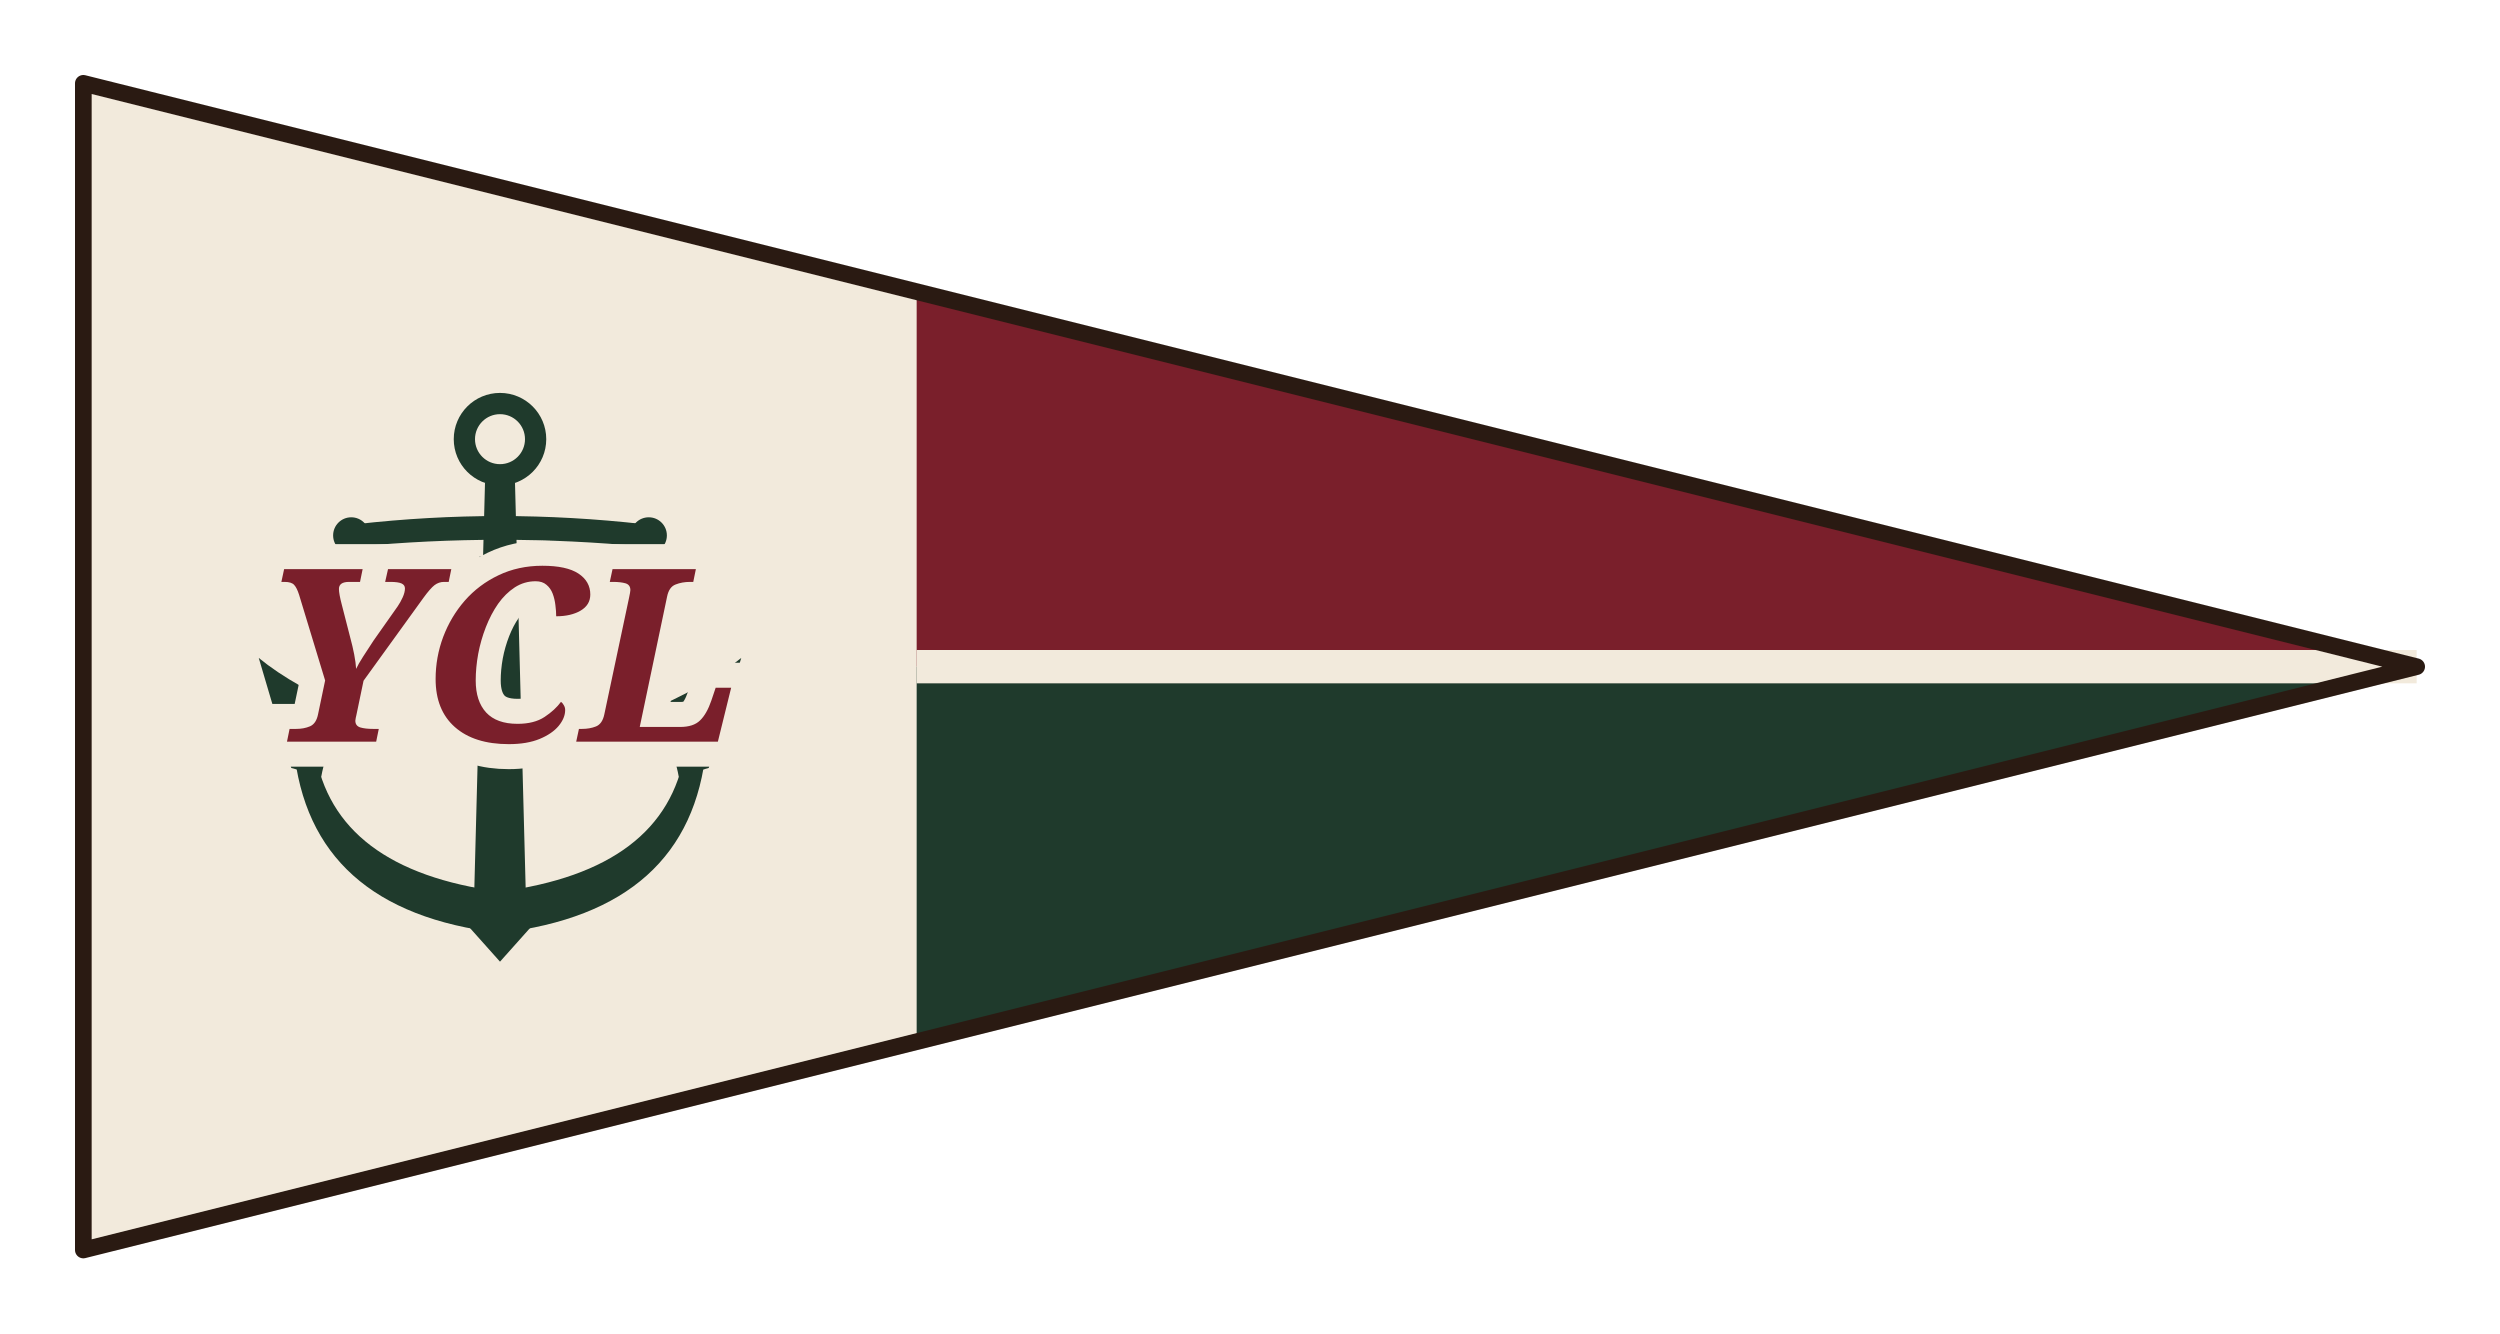
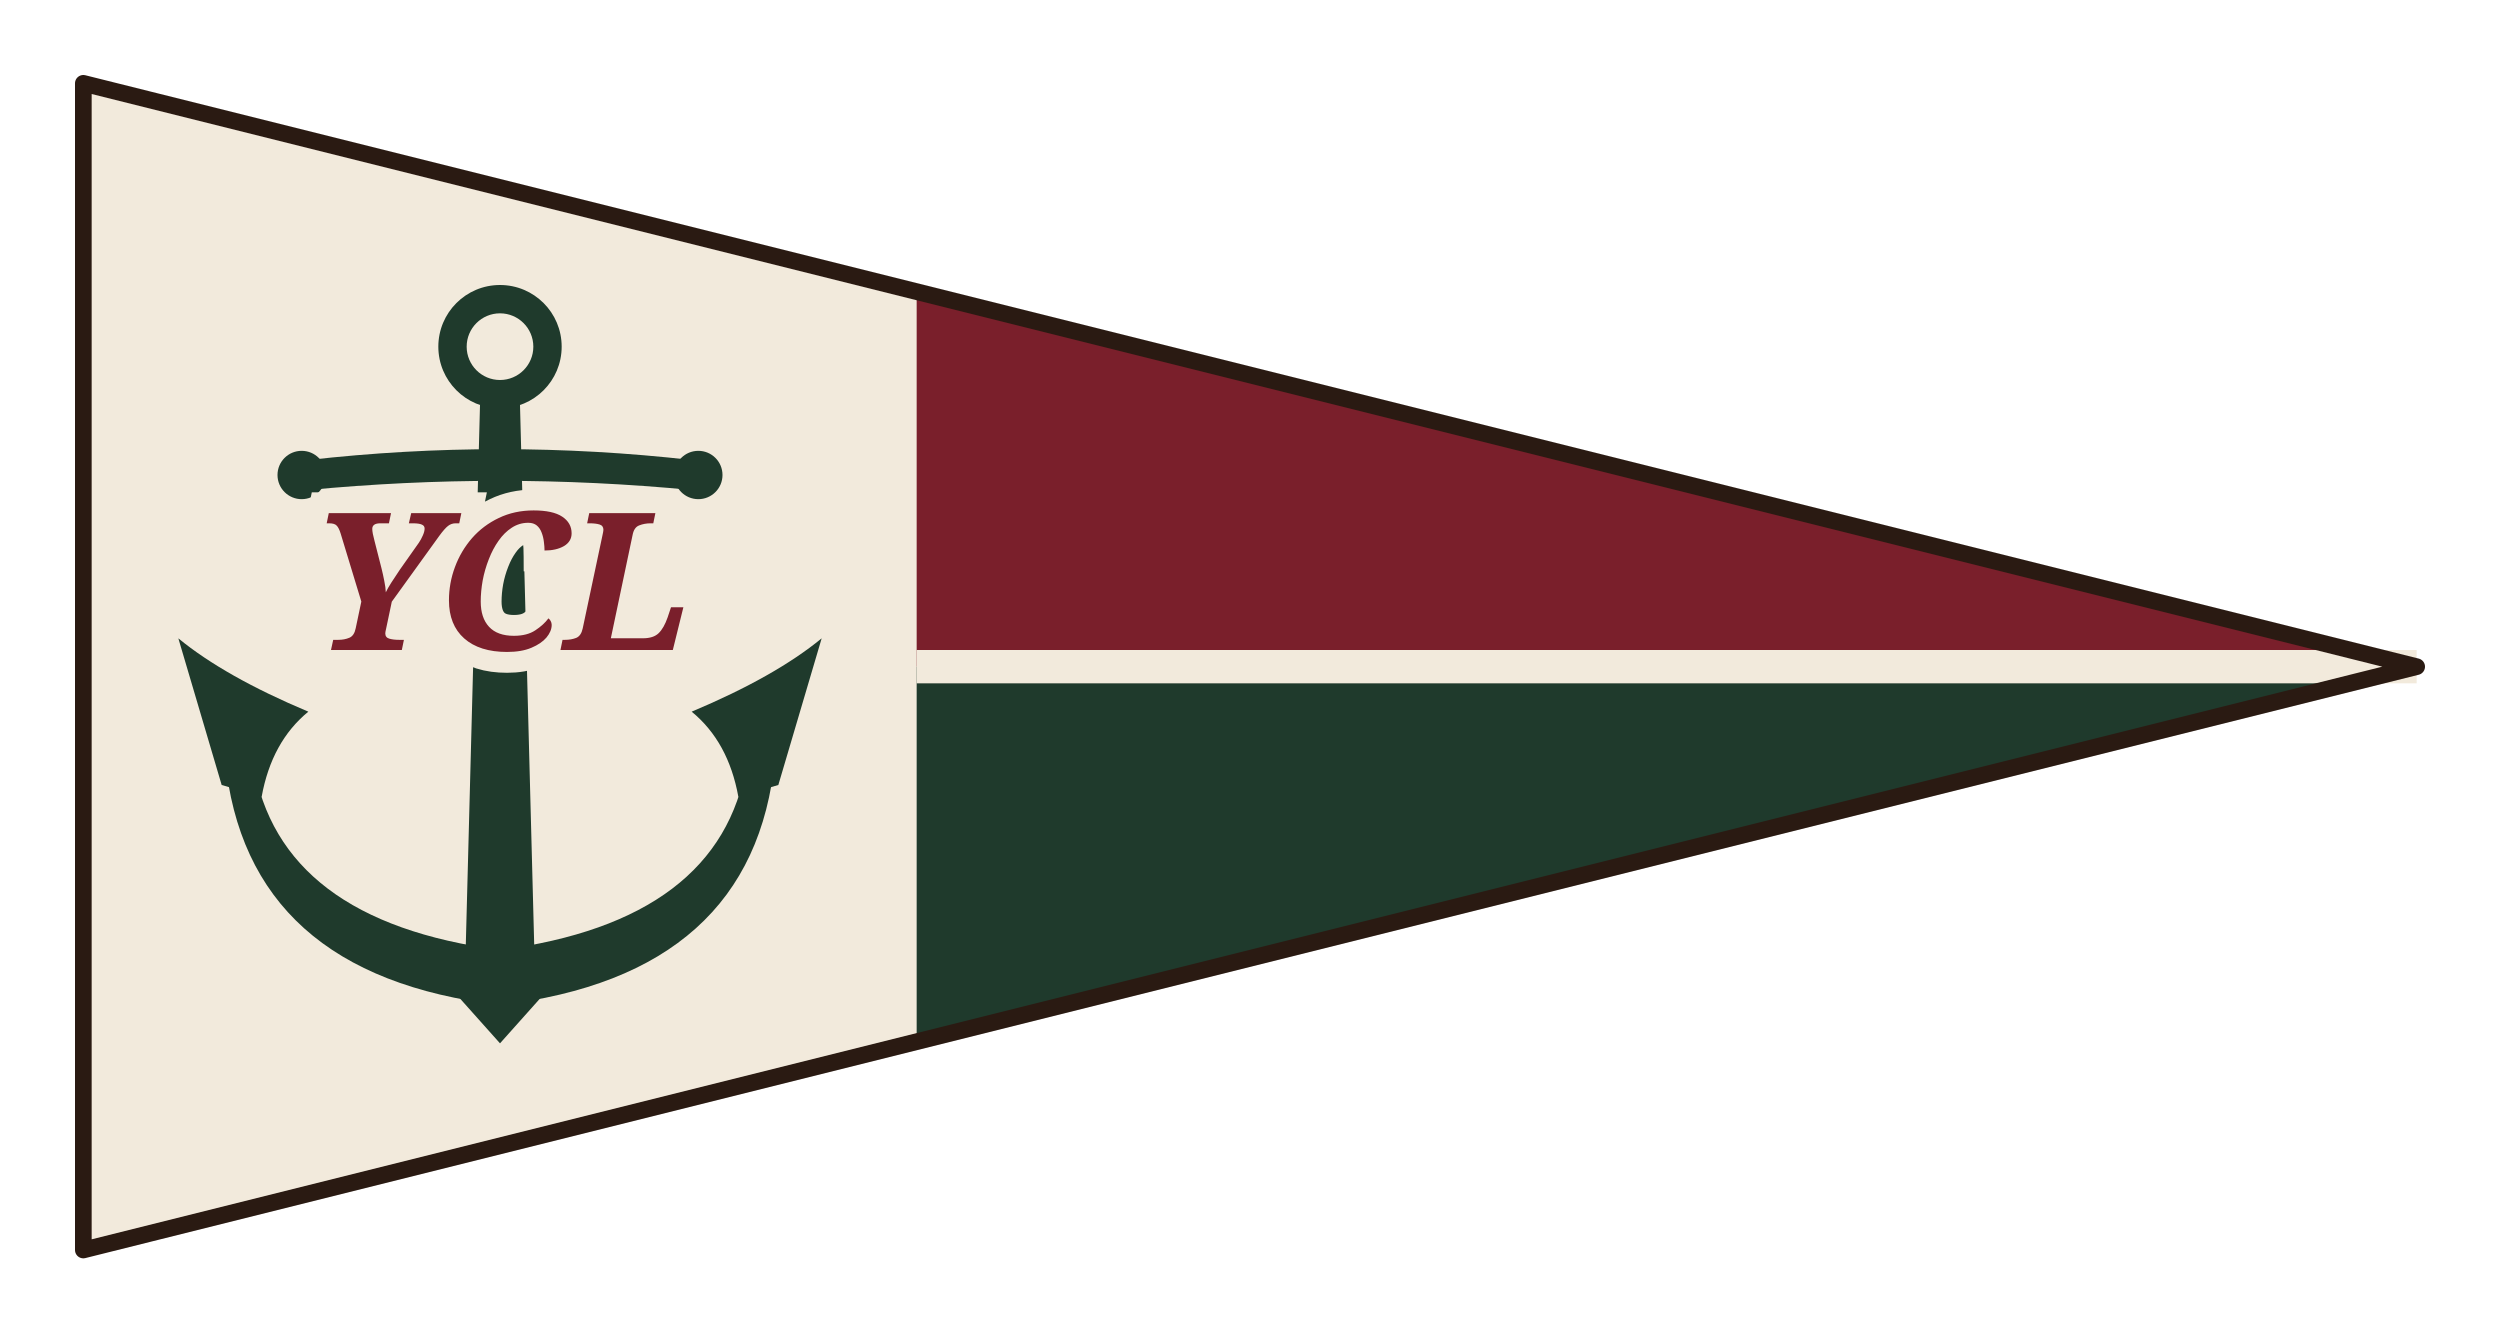
<svg xmlns="http://www.w3.org/2000/svg" viewBox="0 0 300 160">
  <polygon points="10,10 290,80 10,80" fill="#7A1F2B" />
  <polygon points="10,80 290,80 10,150" fill="#1F3A2C" />
  <polygon points="10,10 110,35 110,125 10,150" fill="#F2EADC" />
  <line x1="110" y1="80" x2="290" y2="80" stroke="#F2EADC" stroke-width="4" />
-   <g transform="translate(22.5,44) scale(0.75)" fill="#1F3A2C">
+   <g transform="translate(10,30) scale(1)" fill="#1F3A2C">
    <path fill-rule="evenodd" d="M50 4.2a7.4 7.4 0 1 1 0 14.8a7.4 7.4 0 1 1 0-14.8zm0 3.4a4 4 0 1 0 0 8a4 4 0 1 0 0-8z" />
    <path d="M27 25.2Q50 22.6 73 25.2L73 28.8Q50 26.6 27 28.8Z" />
    <circle cx="26.2" cy="27" r="2.9" />
    <circle cx="73.8" cy="27" r="2.9" />
    <path d="M47.6 18.6L52.4 18.6L54.2 87L45.8 87Z" />
    <path d="M45.4 30.4h9.2v3.4h-9.2z" />
    <path d="M17 61Q19.5 87 50 90.6Q80.5 87 83 61L79.6 61.6Q76.5 80.5 50 84Q23.5 80.5 20.4 61.6Z" />
    <path d="M50 82.6l5 7-5 5.6-5-5.6z" />
    <path d="M16.6 64.2L11.4 46.6Q17 51.2 27 55.4Q22.6 59 21.4 65.6Z" />
    <path d="M83.4 64.2L88.6 46.6Q83 51.2 73 55.4Q77.4 59 78.6 65.6Z" />
  </g>
-   <text x="60" y="89" text-anchor="middle" font-family="Cormorant Garamond, Georgia, serif" font-style="italic" font-weight="700" font-size="29" fill="#7A1F2B" stroke="#F2EADC" stroke-width="6" paint-order="stroke">YCL</text>
+   <text x="60" y="78" text-anchor="middle" font-family="Cormorant Garamond, Georgia, serif" font-style="italic" font-weight="700" font-size="23" fill="#7A1F2B" stroke="#F2EADC" stroke-width="5" paint-order="stroke">YCL</text>
  <polygon points="10,10 290,80 10,150" fill="none" stroke="#2A1A12" stroke-width="2" stroke-linejoin="round" />
</svg>
